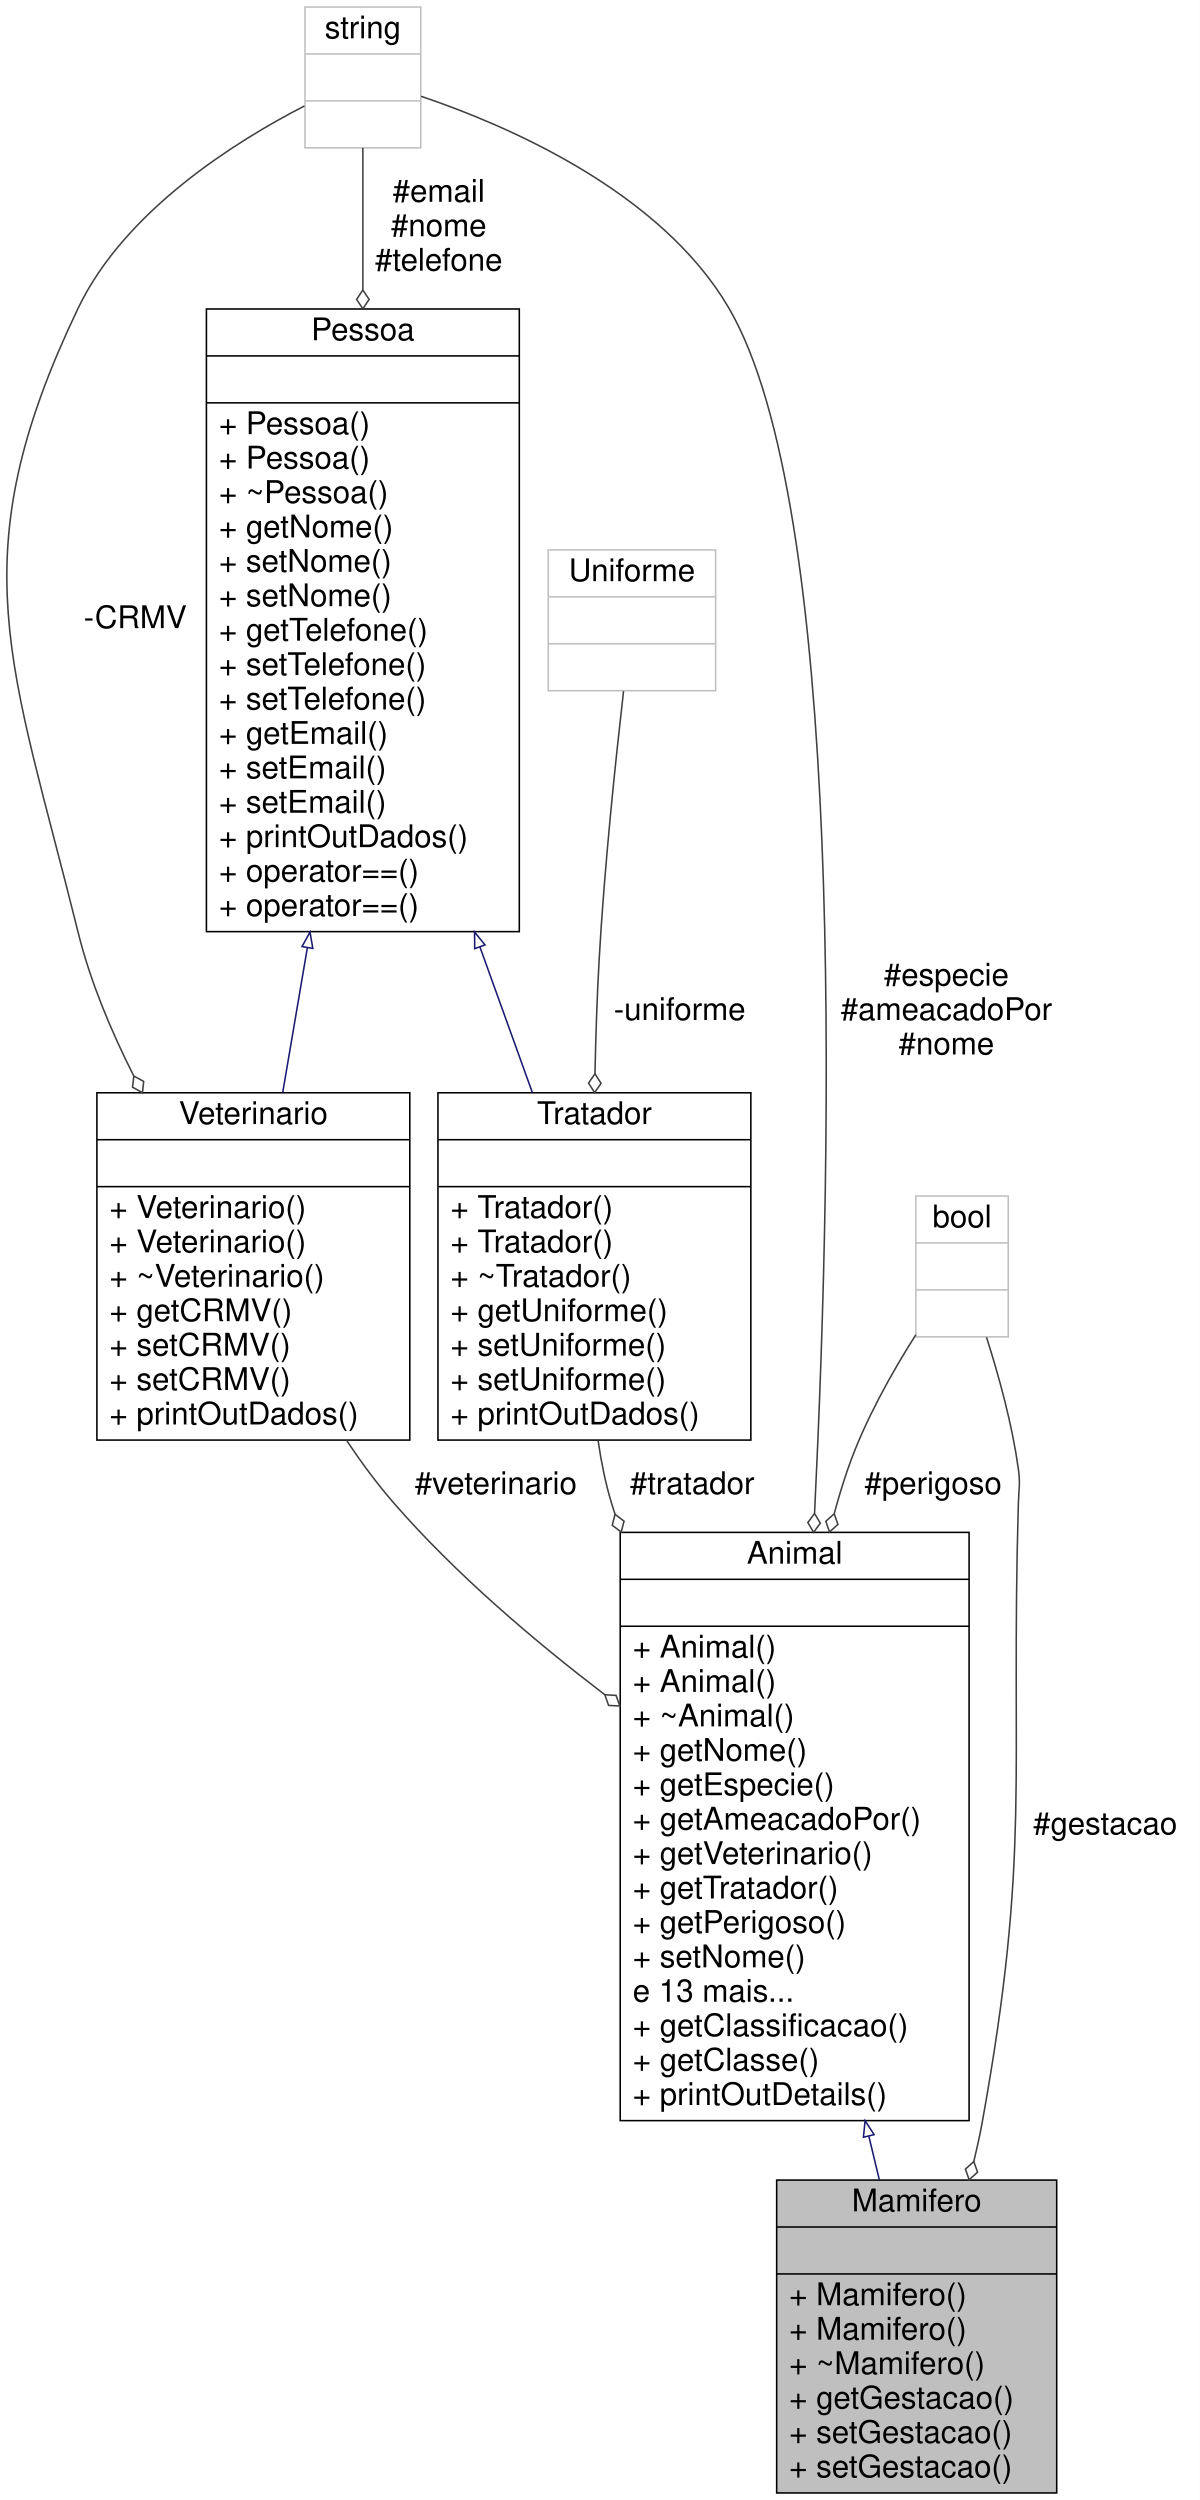
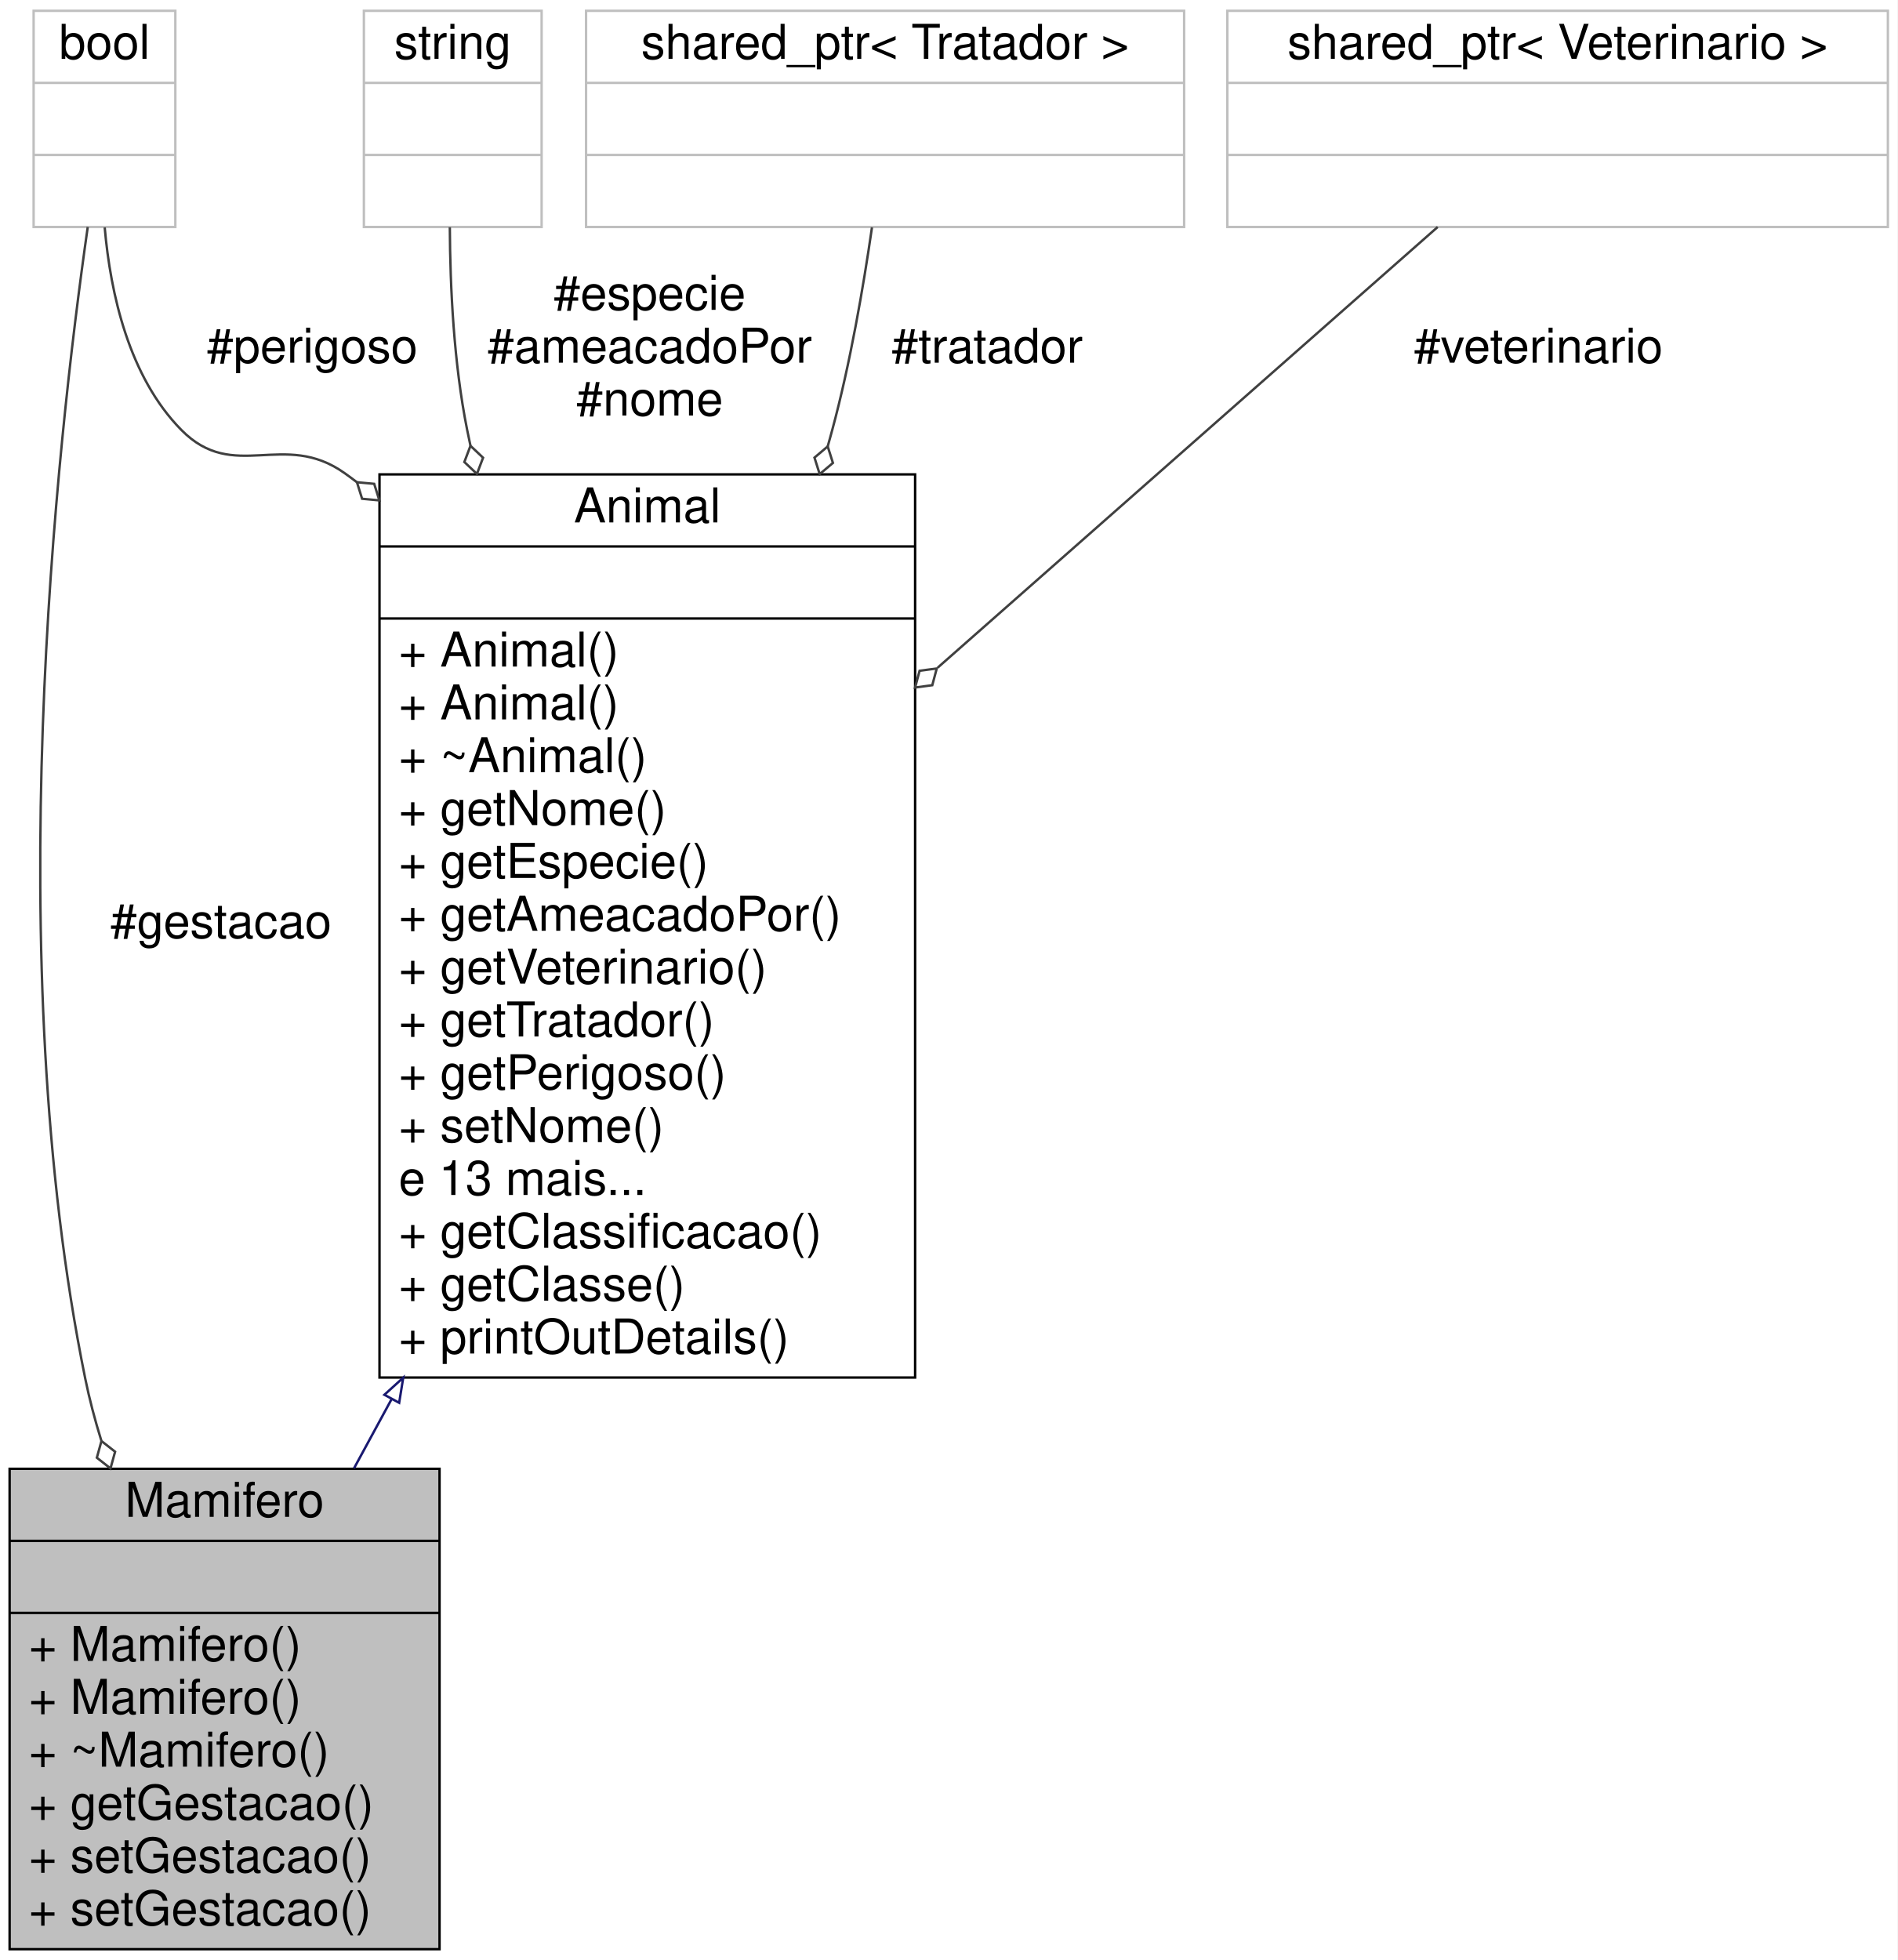
- <svg xmlns="http://www.w3.org/2000/svg" xmlns:xlink="http://www.w3.org/1999/xlink" width="767pt" height="1598pt" viewBox="0.00 0.00 766.88 1598.00">
-   <g id="graph0" class="graph" transform="scale(1 1) rotate(0) translate(4 1594)">
-     <polygon fill="white" stroke="transparent" points="-4,4 -4,-1594 762.88,-1594 762.88,4 -4,4" />
+ <svg xmlns="http://www.w3.org/2000/svg" xmlns:xlink="http://www.w3.org/1999/xlink" width="790pt" height="816pt" viewBox="0.00 0.00 790.00 816.00">
+   <g id="graph0" class="graph" transform="scale(1 1) rotate(0) translate(4 812)">
+     <polygon fill="white" stroke="transparent" points="-4,4 -4,-812 786,-812 786,4 -4,4" />
    <g id="node1" class="node">
      <g id="a_node1">
        <a xlink:title="Classificação base para Mamiferos.">
-           <polygon fill="#bfbfbf" stroke="black" points="492.38,-0.5 492.38,-200.5 671.38,-200.5 671.38,-0.5 492.38,-0.5" />
-           <text text-anchor="middle" x="581.88" y="-180.5" font-family="Helvetica,sans-Serif" font-size="20.00">Mamifero</text>
-           <polyline fill="none" stroke="black" points="492.38,-170.5 671.38,-170.5 " />
-           <text text-anchor="middle" x="581.88" y="-150.5" font-family="Helvetica,sans-Serif" font-size="20.00"> </text>
-           <polyline fill="none" stroke="black" points="492.38,-140.5 671.38,-140.5 " />
-           <text text-anchor="start" x="500.38" y="-120.5" font-family="Helvetica,sans-Serif" font-size="20.00">+ Mamifero()</text>
-           <text text-anchor="start" x="500.38" y="-98.5" font-family="Helvetica,sans-Serif" font-size="20.00">+ Mamifero()</text>
-           <text text-anchor="start" x="500.38" y="-76.5" font-family="Helvetica,sans-Serif" font-size="20.00">+ ~Mamifero()</text>
-           <text text-anchor="start" x="500.38" y="-54.5" font-family="Helvetica,sans-Serif" font-size="20.00">+ getGestacao()</text>
-           <text text-anchor="start" x="500.38" y="-32.5" font-family="Helvetica,sans-Serif" font-size="20.00">+ setGestacao()</text>
-           <text text-anchor="start" x="500.38" y="-10.5" font-family="Helvetica,sans-Serif" font-size="20.00">+ setGestacao()</text>
+           <polygon fill="#bfbfbf" stroke="black" points="0,-0.5 0,-200.5 179,-200.5 179,-0.5 0,-0.5" />
+           <text text-anchor="middle" x="89.5" y="-180.5" font-family="Helvetica,sans-Serif" font-size="20.00">Mamifero</text>
+           <polyline fill="none" stroke="black" points="0,-170.5 179,-170.5 " />
+           <text text-anchor="middle" x="89.5" y="-150.5" font-family="Helvetica,sans-Serif" font-size="20.00"> </text>
+           <polyline fill="none" stroke="black" points="0,-140.5 179,-140.5 " />
+           <text text-anchor="start" x="8" y="-120.5" font-family="Helvetica,sans-Serif" font-size="20.00">+ Mamifero()</text>
+           <text text-anchor="start" x="8" y="-98.5" font-family="Helvetica,sans-Serif" font-size="20.00">+ Mamifero()</text>
+           <text text-anchor="start" x="8" y="-76.5" font-family="Helvetica,sans-Serif" font-size="20.00">+ ~Mamifero()</text>
+           <text text-anchor="start" x="8" y="-54.5" font-family="Helvetica,sans-Serif" font-size="20.00">+ getGestacao()</text>
+           <text text-anchor="start" x="8" y="-32.5" font-family="Helvetica,sans-Serif" font-size="20.00">+ setGestacao()</text>
+           <text text-anchor="start" x="8" y="-10.5" font-family="Helvetica,sans-Serif" font-size="20.00">+ setGestacao()</text>
        </a>
      </g>
    </g>
    <g id="node2" class="node">
      <g id="a_node2">
        <a xlink:href="classAnimal.html" target="_top" xlink:title="Implementação base para o cadastro de animais.">
-           <polygon fill="white" stroke="black" points="392.38,-238.5 392.38,-614.5 615.38,-614.5 615.38,-238.5 392.38,-238.5" />
-           <text text-anchor="middle" x="503.88" y="-594.5" font-family="Helvetica,sans-Serif" font-size="20.00">Animal</text>
-           <polyline fill="none" stroke="black" points="392.38,-584.5 615.38,-584.5 " />
-           <text text-anchor="middle" x="503.88" y="-564.5" font-family="Helvetica,sans-Serif" font-size="20.00"> </text>
-           <polyline fill="none" stroke="black" points="392.38,-554.5 615.38,-554.5 " />
-           <text text-anchor="start" x="400.38" y="-534.5" font-family="Helvetica,sans-Serif" font-size="20.00">+ Animal()</text>
-           <text text-anchor="start" x="400.38" y="-512.5" font-family="Helvetica,sans-Serif" font-size="20.00">+ Animal()</text>
-           <text text-anchor="start" x="400.38" y="-490.5" font-family="Helvetica,sans-Serif" font-size="20.00">+ ~Animal()</text>
-           <text text-anchor="start" x="400.38" y="-468.5" font-family="Helvetica,sans-Serif" font-size="20.00">+ getNome()</text>
-           <text text-anchor="start" x="400.38" y="-446.5" font-family="Helvetica,sans-Serif" font-size="20.00">+ getEspecie()</text>
-           <text text-anchor="start" x="400.38" y="-424.5" font-family="Helvetica,sans-Serif" font-size="20.00">+ getAmeacadoPor()</text>
-           <text text-anchor="start" x="400.38" y="-402.5" font-family="Helvetica,sans-Serif" font-size="20.00">+ getVeterinario()</text>
-           <text text-anchor="start" x="400.38" y="-380.5" font-family="Helvetica,sans-Serif" font-size="20.00">+ getTratador()</text>
-           <text text-anchor="start" x="400.38" y="-358.5" font-family="Helvetica,sans-Serif" font-size="20.00">+ getPerigoso()</text>
-           <text text-anchor="start" x="400.38" y="-336.5" font-family="Helvetica,sans-Serif" font-size="20.00">+ setNome()</text>
-           <text text-anchor="start" x="400.38" y="-314.5" font-family="Helvetica,sans-Serif" font-size="20.00">e 13 mais...</text>
-           <text text-anchor="start" x="400.38" y="-292.5" font-family="Helvetica,sans-Serif" font-size="20.00">+ getClassificacao()</text>
-           <text text-anchor="start" x="400.38" y="-270.5" font-family="Helvetica,sans-Serif" font-size="20.00">+ getClasse()</text>
-           <text text-anchor="start" x="400.38" y="-248.5" font-family="Helvetica,sans-Serif" font-size="20.00">+ printOutDetails()</text>
+           <polygon fill="white" stroke="black" points="154,-238.5 154,-614.5 377,-614.5 377,-238.5 154,-238.5" />
+           <text text-anchor="middle" x="265.5" y="-594.5" font-family="Helvetica,sans-Serif" font-size="20.00">Animal</text>
+           <polyline fill="none" stroke="black" points="154,-584.5 377,-584.5 " />
+           <text text-anchor="middle" x="265.5" y="-564.5" font-family="Helvetica,sans-Serif" font-size="20.00"> </text>
+           <polyline fill="none" stroke="black" points="154,-554.5 377,-554.5 " />
+           <text text-anchor="start" x="162" y="-534.5" font-family="Helvetica,sans-Serif" font-size="20.00">+ Animal()</text>
+           <text text-anchor="start" x="162" y="-512.5" font-family="Helvetica,sans-Serif" font-size="20.00">+ Animal()</text>
+           <text text-anchor="start" x="162" y="-490.5" font-family="Helvetica,sans-Serif" font-size="20.00">+ ~Animal()</text>
+           <text text-anchor="start" x="162" y="-468.5" font-family="Helvetica,sans-Serif" font-size="20.00">+ getNome()</text>
+           <text text-anchor="start" x="162" y="-446.5" font-family="Helvetica,sans-Serif" font-size="20.00">+ getEspecie()</text>
+           <text text-anchor="start" x="162" y="-424.5" font-family="Helvetica,sans-Serif" font-size="20.00">+ getAmeacadoPor()</text>
+           <text text-anchor="start" x="162" y="-402.5" font-family="Helvetica,sans-Serif" font-size="20.00">+ getVeterinario()</text>
+           <text text-anchor="start" x="162" y="-380.5" font-family="Helvetica,sans-Serif" font-size="20.00">+ getTratador()</text>
+           <text text-anchor="start" x="162" y="-358.5" font-family="Helvetica,sans-Serif" font-size="20.00">+ getPerigoso()</text>
+           <text text-anchor="start" x="162" y="-336.5" font-family="Helvetica,sans-Serif" font-size="20.00">+ setNome()</text>
+           <text text-anchor="start" x="162" y="-314.5" font-family="Helvetica,sans-Serif" font-size="20.00">e 13 mais...</text>
+           <text text-anchor="start" x="162" y="-292.5" font-family="Helvetica,sans-Serif" font-size="20.00">+ getClassificacao()</text>
+           <text text-anchor="start" x="162" y="-270.5" font-family="Helvetica,sans-Serif" font-size="20.00">+ getClasse()</text>
+           <text text-anchor="start" x="162" y="-248.5" font-family="Helvetica,sans-Serif" font-size="20.00">+ printOutDetails()</text>
        </a>
      </g>
    </g>
    <g id="edge1" class="edge">
-       <path fill="none" stroke="midnightblue" d="M551.31,-228.5C553.59,-219.02 555.83,-209.71 558,-200.7" />
-       <polygon fill="none" stroke="midnightblue" points="547.85,-227.89 548.91,-238.44 554.66,-229.53 547.85,-227.89" />
+       <path fill="none" stroke="midnightblue" d="M158.98,-229.4C153.66,-219.61 148.43,-209.99 143.39,-200.7" />
+       <polygon fill="none" stroke="midnightblue" points="156.04,-231.32 163.88,-238.44 162.19,-227.98 156.04,-231.32" />
    </g>
    <g id="node3" class="node">
      <g id="a_node3">
-         <a xlink:href="classTratador.html" target="_top" xlink:title="Implementação dos tratadores.">
-           <polygon fill="white" stroke="black" points="275.88,-673.5 275.88,-895.5 475.88,-895.5 475.88,-673.5 275.88,-673.5" />
-           <text text-anchor="middle" x="375.88" y="-875.5" font-family="Helvetica,sans-Serif" font-size="20.00">Tratador</text>
-           <polyline fill="none" stroke="black" points="275.88,-865.5 475.88,-865.5 " />
-           <text text-anchor="middle" x="375.88" y="-845.5" font-family="Helvetica,sans-Serif" font-size="20.00"> </text>
-           <polyline fill="none" stroke="black" points="275.88,-835.5 475.88,-835.5 " />
-           <text text-anchor="start" x="283.88" y="-815.5" font-family="Helvetica,sans-Serif" font-size="20.00">+ Tratador()</text>
-           <text text-anchor="start" x="283.88" y="-793.5" font-family="Helvetica,sans-Serif" font-size="20.00">+ Tratador()</text>
-           <text text-anchor="start" x="283.88" y="-771.5" font-family="Helvetica,sans-Serif" font-size="20.00">+ ~Tratador()</text>
-           <text text-anchor="start" x="283.88" y="-749.5" font-family="Helvetica,sans-Serif" font-size="20.00">+ getUniforme()</text>
-           <text text-anchor="start" x="283.88" y="-727.5" font-family="Helvetica,sans-Serif" font-size="20.00">+ setUniforme()</text>
-           <text text-anchor="start" x="283.88" y="-705.5" font-family="Helvetica,sans-Serif" font-size="20.00">+ setUniforme()</text>
-           <text text-anchor="start" x="283.88" y="-683.5" font-family="Helvetica,sans-Serif" font-size="20.00">+ printOutDados()</text>
+         <a xlink:title=" ">
+           <polygon fill="white" stroke="#bfbfbf" points="507,-717.5 507,-807.5 782,-807.5 782,-717.5 507,-717.5" />
+           <text text-anchor="middle" x="644.5" y="-787.5" font-family="Helvetica,sans-Serif" font-size="20.00">shared_ptr&lt; Veterinario &gt;</text>
+           <polyline fill="none" stroke="#bfbfbf" points="507,-777.5 782,-777.5 " />
+           <text text-anchor="middle" x="644.5" y="-757.5" font-family="Helvetica,sans-Serif" font-size="20.00"> </text>
+           <polyline fill="none" stroke="#bfbfbf" points="507,-747.5 782,-747.5 " />
+           <text text-anchor="middle" x="644.5" y="-727.5" font-family="Helvetica,sans-Serif" font-size="20.00"> </text>
        </a>
      </g>
    </g>
    <g id="edge2" class="edge">
-       <path fill="none" stroke="#404040" d="M378.27,-673.13C380.22,-659.45 382.99,-645.78 386.88,-633 387.58,-630.72 388.3,-628.43 389.05,-626.15" />
-       <polygon fill="none" stroke="#404040" points="389.08,-626.05 387.27,-619.07 393.02,-614.71 394.83,-621.69 389.08,-626.05" />
-       <text text-anchor="middle" x="438.38" y="-639" font-family="Helvetica,sans-Serif" font-size="20.00"> #tratador</text>
+       <path fill="none" stroke="#404040" d="M594.56,-717.49C541.85,-671.04 456.82,-596.1 386.4,-534.04" />
+       <polygon fill="none" stroke="#404040" points="386.01,-533.7 378.86,-532.73 377,-525.77 384.15,-526.73 386.01,-533.7" />
+       <text text-anchor="middle" x="636.5" y="-661" font-family="Helvetica,sans-Serif" font-size="20.00"> #veterinario</text>
    </g>
    <g id="node4" class="node">
      <g id="a_node4">
-         <a xlink:href="classPessoa.html" target="_top" xlink:title="Classe base dos funcionarios.">
-           <polygon fill="white" stroke="black" points="127.88,-998.5 127.88,-1396.5 327.88,-1396.5 327.88,-998.5 127.88,-998.5" />
-           <text text-anchor="middle" x="227.88" y="-1376.5" font-family="Helvetica,sans-Serif" font-size="20.00">Pessoa</text>
-           <polyline fill="none" stroke="black" points="127.88,-1366.5 327.88,-1366.5 " />
-           <text text-anchor="middle" x="227.88" y="-1346.5" font-family="Helvetica,sans-Serif" font-size="20.00"> </text>
-           <polyline fill="none" stroke="black" points="127.88,-1336.5 327.88,-1336.5 " />
-           <text text-anchor="start" x="135.88" y="-1316.5" font-family="Helvetica,sans-Serif" font-size="20.00">+ Pessoa()</text>
-           <text text-anchor="start" x="135.88" y="-1294.5" font-family="Helvetica,sans-Serif" font-size="20.00">+ Pessoa()</text>
-           <text text-anchor="start" x="135.88" y="-1272.5" font-family="Helvetica,sans-Serif" font-size="20.00">+ ~Pessoa()</text>
-           <text text-anchor="start" x="135.88" y="-1250.5" font-family="Helvetica,sans-Serif" font-size="20.00">+ getNome()</text>
-           <text text-anchor="start" x="135.88" y="-1228.5" font-family="Helvetica,sans-Serif" font-size="20.00">+ setNome()</text>
-           <text text-anchor="start" x="135.88" y="-1206.5" font-family="Helvetica,sans-Serif" font-size="20.00">+ setNome()</text>
-           <text text-anchor="start" x="135.88" y="-1184.5" font-family="Helvetica,sans-Serif" font-size="20.00">+ getTelefone()</text>
-           <text text-anchor="start" x="135.88" y="-1162.5" font-family="Helvetica,sans-Serif" font-size="20.00">+ setTelefone()</text>
-           <text text-anchor="start" x="135.88" y="-1140.5" font-family="Helvetica,sans-Serif" font-size="20.00">+ setTelefone()</text>
-           <text text-anchor="start" x="135.88" y="-1118.5" font-family="Helvetica,sans-Serif" font-size="20.00">+ getEmail()</text>
-           <text text-anchor="start" x="135.88" y="-1096.5" font-family="Helvetica,sans-Serif" font-size="20.00">+ setEmail()</text>
-           <text text-anchor="start" x="135.88" y="-1074.5" font-family="Helvetica,sans-Serif" font-size="20.00">+ setEmail()</text>
-           <text text-anchor="start" x="135.88" y="-1052.5" font-family="Helvetica,sans-Serif" font-size="20.00">+ printOutDados()</text>
-           <text text-anchor="start" x="135.88" y="-1030.5" font-family="Helvetica,sans-Serif" font-size="20.00">+ operator==()</text>
-           <text text-anchor="start" x="135.88" y="-1008.5" font-family="Helvetica,sans-Serif" font-size="20.00">+ operator==()</text>
+         <a xlink:title=" ">
+           <polygon fill="white" stroke="#bfbfbf" points="10,-717.5 10,-807.5 69,-807.5 69,-717.5 10,-717.5" />
+           <text text-anchor="middle" x="39.5" y="-787.5" font-family="Helvetica,sans-Serif" font-size="20.00">bool</text>
+           <polyline fill="none" stroke="#bfbfbf" points="10,-777.5 69,-777.5 " />
+           <text text-anchor="middle" x="39.5" y="-757.5" font-family="Helvetica,sans-Serif" font-size="20.00"> </text>
+           <polyline fill="none" stroke="#bfbfbf" points="10,-747.5 69,-747.5 " />
+           <text text-anchor="middle" x="39.5" y="-727.5" font-family="Helvetica,sans-Serif" font-size="20.00"> </text>
        </a>
      </g>
    </g>
+     <g id="edge6" class="edge">
+       <path fill="none" stroke="#404040" d="M32.53,-717.48C19.53,-626.7 -4.05,-412.57 31.5,-238 33.23,-229.5 35.51,-220.87 38.16,-212.3" />
+       <polygon fill="none" stroke="#404040" points="38.24,-212.06 36.32,-205.11 42,-200.66 43.92,-207.61 38.24,-212.06" />
+       <text text-anchor="middle" x="88" y="-421.5" font-family="Helvetica,sans-Serif" font-size="20.00"> #gestacao</text>
+     </g>
    <g id="edge3" class="edge">
-       <path fill="none" stroke="midnightblue" d="M302.71,-988.7C314.29,-956.55 325.84,-924.48 336.23,-895.62" />
-       <polygon fill="none" stroke="midnightblue" points="299.37,-987.63 299.28,-998.22 305.96,-990 299.37,-987.63" />
-     </g>
-     <g id="node8" class="node">
-       <g id="a_node8">
-         <a xlink:href="classVeterinario.html" target="_top" xlink:title="Implementação dos veterinarios.">
-           <polygon fill="white" stroke="black" points="57.88,-673.5 57.88,-895.5 257.88,-895.5 257.88,-673.5 57.88,-673.5" />
-           <text text-anchor="middle" x="157.88" y="-875.5" font-family="Helvetica,sans-Serif" font-size="20.00">Veterinario</text>
-           <polyline fill="none" stroke="black" points="57.88,-865.5 257.88,-865.5 " />
-           <text text-anchor="middle" x="157.88" y="-845.5" font-family="Helvetica,sans-Serif" font-size="20.00"> </text>
-           <polyline fill="none" stroke="black" points="57.88,-835.5 257.88,-835.5 " />
-           <text text-anchor="start" x="65.88" y="-815.5" font-family="Helvetica,sans-Serif" font-size="20.00">+ Veterinario()</text>
-           <text text-anchor="start" x="65.88" y="-793.5" font-family="Helvetica,sans-Serif" font-size="20.00">+ Veterinario()</text>
-           <text text-anchor="start" x="65.88" y="-771.5" font-family="Helvetica,sans-Serif" font-size="20.00">+ ~Veterinario()</text>
-           <text text-anchor="start" x="65.88" y="-749.5" font-family="Helvetica,sans-Serif" font-size="20.00">+ getCRMV()</text>
-           <text text-anchor="start" x="65.88" y="-727.5" font-family="Helvetica,sans-Serif" font-size="20.00">+ setCRMV()</text>
-           <text text-anchor="start" x="65.88" y="-705.5" font-family="Helvetica,sans-Serif" font-size="20.00">+ setCRMV()</text>
-           <text text-anchor="start" x="65.88" y="-683.5" font-family="Helvetica,sans-Serif" font-size="20.00">+ printOutDados()</text>
-         </a>
-       </g>
-     </g>
-     <g id="edge9" class="edge">
-       <path fill="none" stroke="midnightblue" d="M192.42,-988.29C186.97,-956.28 181.53,-924.35 176.64,-895.62" />
-       <polygon fill="none" stroke="midnightblue" points="188.98,-988.95 194.11,-998.22 195.88,-987.78 188.98,-988.95" />
+       <path fill="none" stroke="#404040" d="M39.59,-717.33C42.01,-689.63 49.72,-655.11 71.5,-633 93.44,-610.73 114.04,-633.14 139.5,-615 141.2,-613.79 142.89,-612.54 144.56,-611.27" />
+       <polygon fill="none" stroke="#404040" points="144.61,-611.23 146.76,-604.35 153.94,-603.68 151.79,-610.57 144.61,-611.23" />
+       <text text-anchor="middle" x="126" y="-661" font-family="Helvetica,sans-Serif" font-size="20.00"> #perigoso</text>
    </g>
    <g id="node5" class="node">
      <g id="a_node5">
        <a xlink:title=" ">
-           <polygon fill="white" stroke="#bfbfbf" points="190.88,-1499.5 190.88,-1589.5 264.88,-1589.5 264.88,-1499.5 190.88,-1499.5" />
-           <text text-anchor="middle" x="227.88" y="-1569.5" font-family="Helvetica,sans-Serif" font-size="20.00">string</text>
-           <polyline fill="none" stroke="#bfbfbf" points="190.88,-1559.5 264.88,-1559.5 " />
-           <text text-anchor="middle" x="227.88" y="-1539.5" font-family="Helvetica,sans-Serif" font-size="20.00"> </text>
-           <polyline fill="none" stroke="#bfbfbf" points="190.88,-1529.5 264.88,-1529.5 " />
-           <text text-anchor="middle" x="227.88" y="-1509.5" font-family="Helvetica,sans-Serif" font-size="20.00"> </text>
+           <polygon fill="white" stroke="#bfbfbf" points="147.5,-717.5 147.5,-807.5 221.5,-807.5 221.5,-717.5 147.5,-717.5" />
+           <text text-anchor="middle" x="184.5" y="-787.5" font-family="Helvetica,sans-Serif" font-size="20.00">string</text>
+           <polyline fill="none" stroke="#bfbfbf" points="147.5,-777.5 221.5,-777.5 " />
+           <text text-anchor="middle" x="184.5" y="-757.5" font-family="Helvetica,sans-Serif" font-size="20.00"> </text>
+           <polyline fill="none" stroke="#bfbfbf" points="147.5,-747.5 221.5,-747.5 " />
+           <text text-anchor="middle" x="184.5" y="-727.5" font-family="Helvetica,sans-Serif" font-size="20.00"> </text>
        </a>
      </g>
    </g>
-     <g id="edge7" class="edge">
-       <path fill="none" stroke="#404040" d="M265.12,-1532.44C319.31,-1514.15 418.2,-1471.95 461.88,-1397 535.32,-1270.99 528.63,-871.96 516.61,-626.85" />
-       <polygon fill="none" stroke="#404040" points="516.6,-626.56 512.3,-620.77 516,-614.57 520.29,-620.37 516.6,-626.56" />
-       <text text-anchor="middle" x="600.88" y="-964" font-family="Helvetica,sans-Serif" font-size="20.00"> #especie</text>
-       <text text-anchor="middle" x="600.88" y="-942" font-family="Helvetica,sans-Serif" font-size="20.00">#ameacadoPor</text>
-       <text text-anchor="middle" x="600.88" y="-920" font-family="Helvetica,sans-Serif" font-size="20.00">#nome</text>
-     </g>
    <g id="edge4" class="edge">
-       <path fill="none" stroke="#404040" d="M227.88,-1499.46C227.88,-1475.16 227.88,-1443.03 227.88,-1408.8" />
-       <polygon fill="none" stroke="#404040" points="227.88,-1408.62 223.88,-1402.62 227.88,-1396.62 231.88,-1402.62 227.88,-1408.62" />
-       <text text-anchor="middle" x="276.38" y="-1465" font-family="Helvetica,sans-Serif" font-size="20.00"> #email</text>
-       <text text-anchor="middle" x="276.38" y="-1443" font-family="Helvetica,sans-Serif" font-size="20.00">#nome</text>
-       <text text-anchor="middle" x="276.38" y="-1421" font-family="Helvetica,sans-Serif" font-size="20.00">#telefone</text>
-     </g>
-     <g id="edge10" class="edge">
-       <path fill="none" stroke="#404040" d="M190.53,-1526.27C146.56,-1503.65 75.75,-1459.38 45.88,-1397 -30.7,-1237.05 3.29,-1170.14 45.88,-998 53.56,-966.95 66.7,-935.43 81.32,-906.51" />
-       <polygon fill="none" stroke="#404040" points="81.48,-906.21 80.68,-899.05 86.99,-895.56 87.79,-902.73 81.48,-906.21" />
-       <text text-anchor="middle" x="82.38" y="-1192.5" font-family="Helvetica,sans-Serif" font-size="20.00"> -CRMV</text>
+       <path fill="none" stroke="#404040" d="M183.28,-717.38C183.4,-692.4 184.93,-660.7 190.5,-633 190.94,-630.83 191.39,-628.64 191.87,-626.45" />
+       <polygon fill="none" stroke="#404040" points="191.88,-626.4 189.33,-619.65 194.57,-614.7 197.12,-621.44 191.88,-626.4" />
+       <text text-anchor="middle" x="266.5" y="-683" font-family="Helvetica,sans-Serif" font-size="20.00"> #especie</text>
+       <text text-anchor="middle" x="266.5" y="-661" font-family="Helvetica,sans-Serif" font-size="20.00">#ameacadoPor</text>
+       <text text-anchor="middle" x="266.5" y="-639" font-family="Helvetica,sans-Serif" font-size="20.00">#nome</text>
    </g>
    <g id="node6" class="node">
      <g id="a_node6">
        <a xlink:title=" ">
-           <polygon fill="white" stroke="#bfbfbf" points="346.38,-1152.5 346.38,-1242.5 453.38,-1242.5 453.38,-1152.5 346.38,-1152.5" />
-           <text text-anchor="middle" x="399.88" y="-1222.5" font-family="Helvetica,sans-Serif" font-size="20.00">Uniforme</text>
-           <polyline fill="none" stroke="#bfbfbf" points="346.38,-1212.5 453.38,-1212.5 " />
-           <text text-anchor="middle" x="399.88" y="-1192.5" font-family="Helvetica,sans-Serif" font-size="20.00"> </text>
-           <polyline fill="none" stroke="#bfbfbf" points="346.38,-1182.5 453.38,-1182.5 " />
-           <text text-anchor="middle" x="399.88" y="-1162.5" font-family="Helvetica,sans-Serif" font-size="20.00"> </text>
+           <polygon fill="white" stroke="#bfbfbf" points="240,-717.5 240,-807.5 489,-807.5 489,-717.5 240,-717.5" />
+           <text text-anchor="middle" x="364.5" y="-787.5" font-family="Helvetica,sans-Serif" font-size="20.00">shared_ptr&lt; Tratador &gt;</text>
+           <polyline fill="none" stroke="#bfbfbf" points="240,-777.5 489,-777.5 " />
+           <text text-anchor="middle" x="364.5" y="-757.5" font-family="Helvetica,sans-Serif" font-size="20.00"> </text>
+           <polyline fill="none" stroke="#bfbfbf" points="240,-747.5 489,-747.5 " />
+           <text text-anchor="middle" x="364.5" y="-727.5" font-family="Helvetica,sans-Serif" font-size="20.00"> </text>
        </a>
      </g>
    </g>
    <g id="edge5" class="edge">
-       <path fill="none" stroke="#404040" d="M394.52,-1152.21C389.49,-1108.51 382.23,-1039.76 378.88,-980 377.57,-956.64 376.75,-931.67 376.25,-907.68" />
-       <polygon fill="none" stroke="#404040" points="376.25,-907.62 372.13,-901.69 376.02,-895.62 380.13,-901.54 376.25,-907.62" />
-       <text text-anchor="middle" x="430.38" y="-942" font-family="Helvetica,sans-Serif" font-size="20.00"> -uniforme</text>
-     </g>
-     <g id="node7" class="node">
-       <g id="a_node7">
-         <a xlink:title=" ">
-           <polygon fill="white" stroke="#bfbfbf" points="581.38,-739.5 581.38,-829.5 640.38,-829.5 640.38,-739.5 581.38,-739.5" />
-           <text text-anchor="middle" x="610.88" y="-809.5" font-family="Helvetica,sans-Serif" font-size="20.00">bool</text>
-           <polyline fill="none" stroke="#bfbfbf" points="581.38,-799.5 640.38,-799.5 " />
-           <text text-anchor="middle" x="610.88" y="-779.5" font-family="Helvetica,sans-Serif" font-size="20.00"> </text>
-           <polyline fill="none" stroke="#bfbfbf" points="581.38,-769.5 640.38,-769.5 " />
-           <text text-anchor="middle" x="610.88" y="-749.5" font-family="Helvetica,sans-Serif" font-size="20.00"> </text>
-         </a>
-       </g>
-     </g>
-     <g id="edge11" class="edge">
-       <path fill="none" stroke="#404040" d="M626.51,-739.24C634.33,-714.75 642.95,-683.58 646.88,-655 648.21,-645.31 647.17,-642.77 646.88,-633 641.77,-457.22 655.07,-411.06 623.88,-238 622.37,-229.61 620.51,-221.02 618.41,-212.42" />
-       <polygon fill="none" stroke="#404040" points="618.39,-212.34 613.03,-207.51 615.43,-200.71 620.79,-205.54 618.39,-212.34" />
-       <text text-anchor="middle" x="702.38" y="-421.5" font-family="Helvetica,sans-Serif" font-size="20.00"> #gestacao</text>
-     </g>
-     <g id="edge6" class="edge">
-       <path fill="none" stroke="#404040" d="M581.32,-740.81C566,-716.66 548.35,-685.32 537.88,-655 534.71,-645.81 531.83,-636.31 529.22,-626.64" />
-       <polygon fill="none" stroke="#404040" points="529.16,-626.39 523.79,-621.58 526.17,-614.77 531.54,-619.59 529.16,-626.39" />
-       <text text-anchor="middle" x="592.38" y="-639" font-family="Helvetica,sans-Serif" font-size="20.00"> #perigoso</text>
-     </g>
-     <g id="edge8" class="edge">
-       <path fill="none" stroke="#404040" d="M217.39,-673.42C226.83,-659.26 237.08,-645.4 247.88,-633 287.11,-587.97 337.12,-545.37 382.52,-510.75" />
-       <polygon fill="none" stroke="#404040" points="382.55,-510.73 384.93,-503.92 392.13,-503.49 389.75,-510.3 382.55,-510.73" />
-       <text text-anchor="middle" x="312.88" y="-639" font-family="Helvetica,sans-Serif" font-size="20.00"> #veterinario</text>
+       <path fill="none" stroke="#404040" d="M359.04,-717.34C355.43,-692.34 349.97,-660.64 342.5,-633 341.88,-630.72 341.25,-628.44 340.61,-626.14" />
+       <polygon fill="none" stroke="#404040" points="340.61,-626.14 335.1,-621.49 337.27,-614.61 342.78,-619.27 340.61,-626.14" />
+       <text text-anchor="middle" x="407" y="-661" font-family="Helvetica,sans-Serif" font-size="20.00"> #tratador</text>
    </g>
  </g>
</svg>
